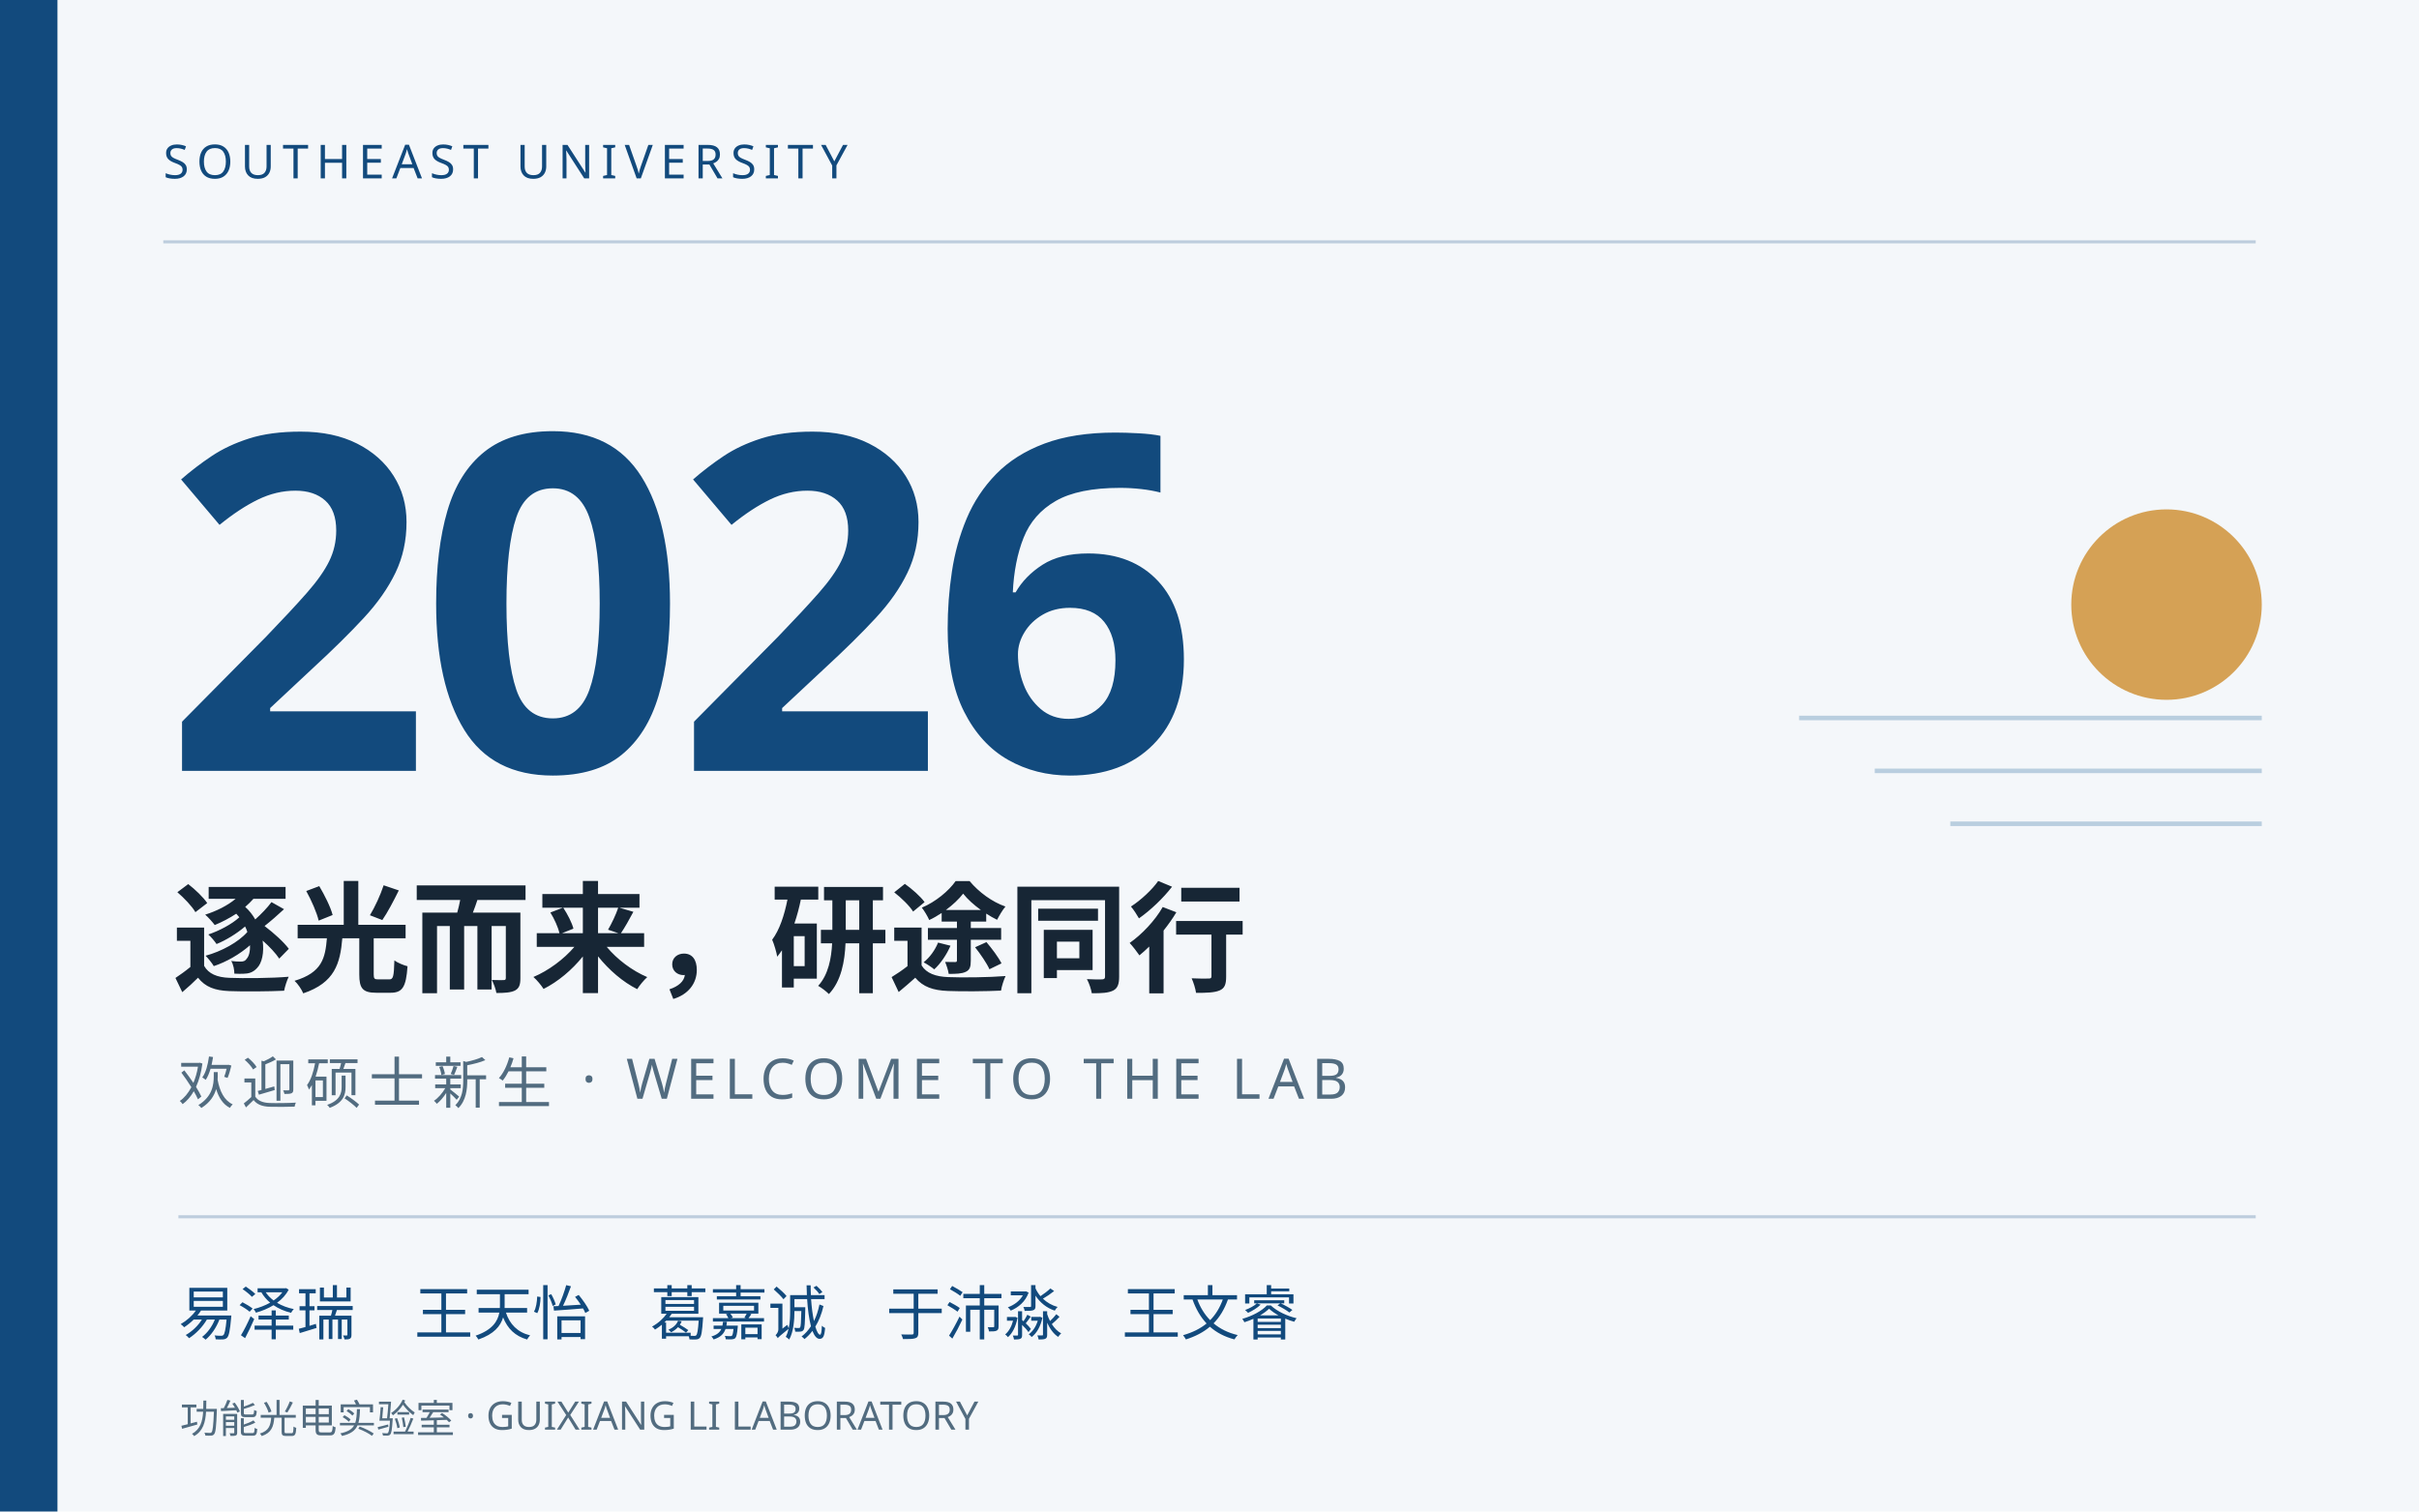
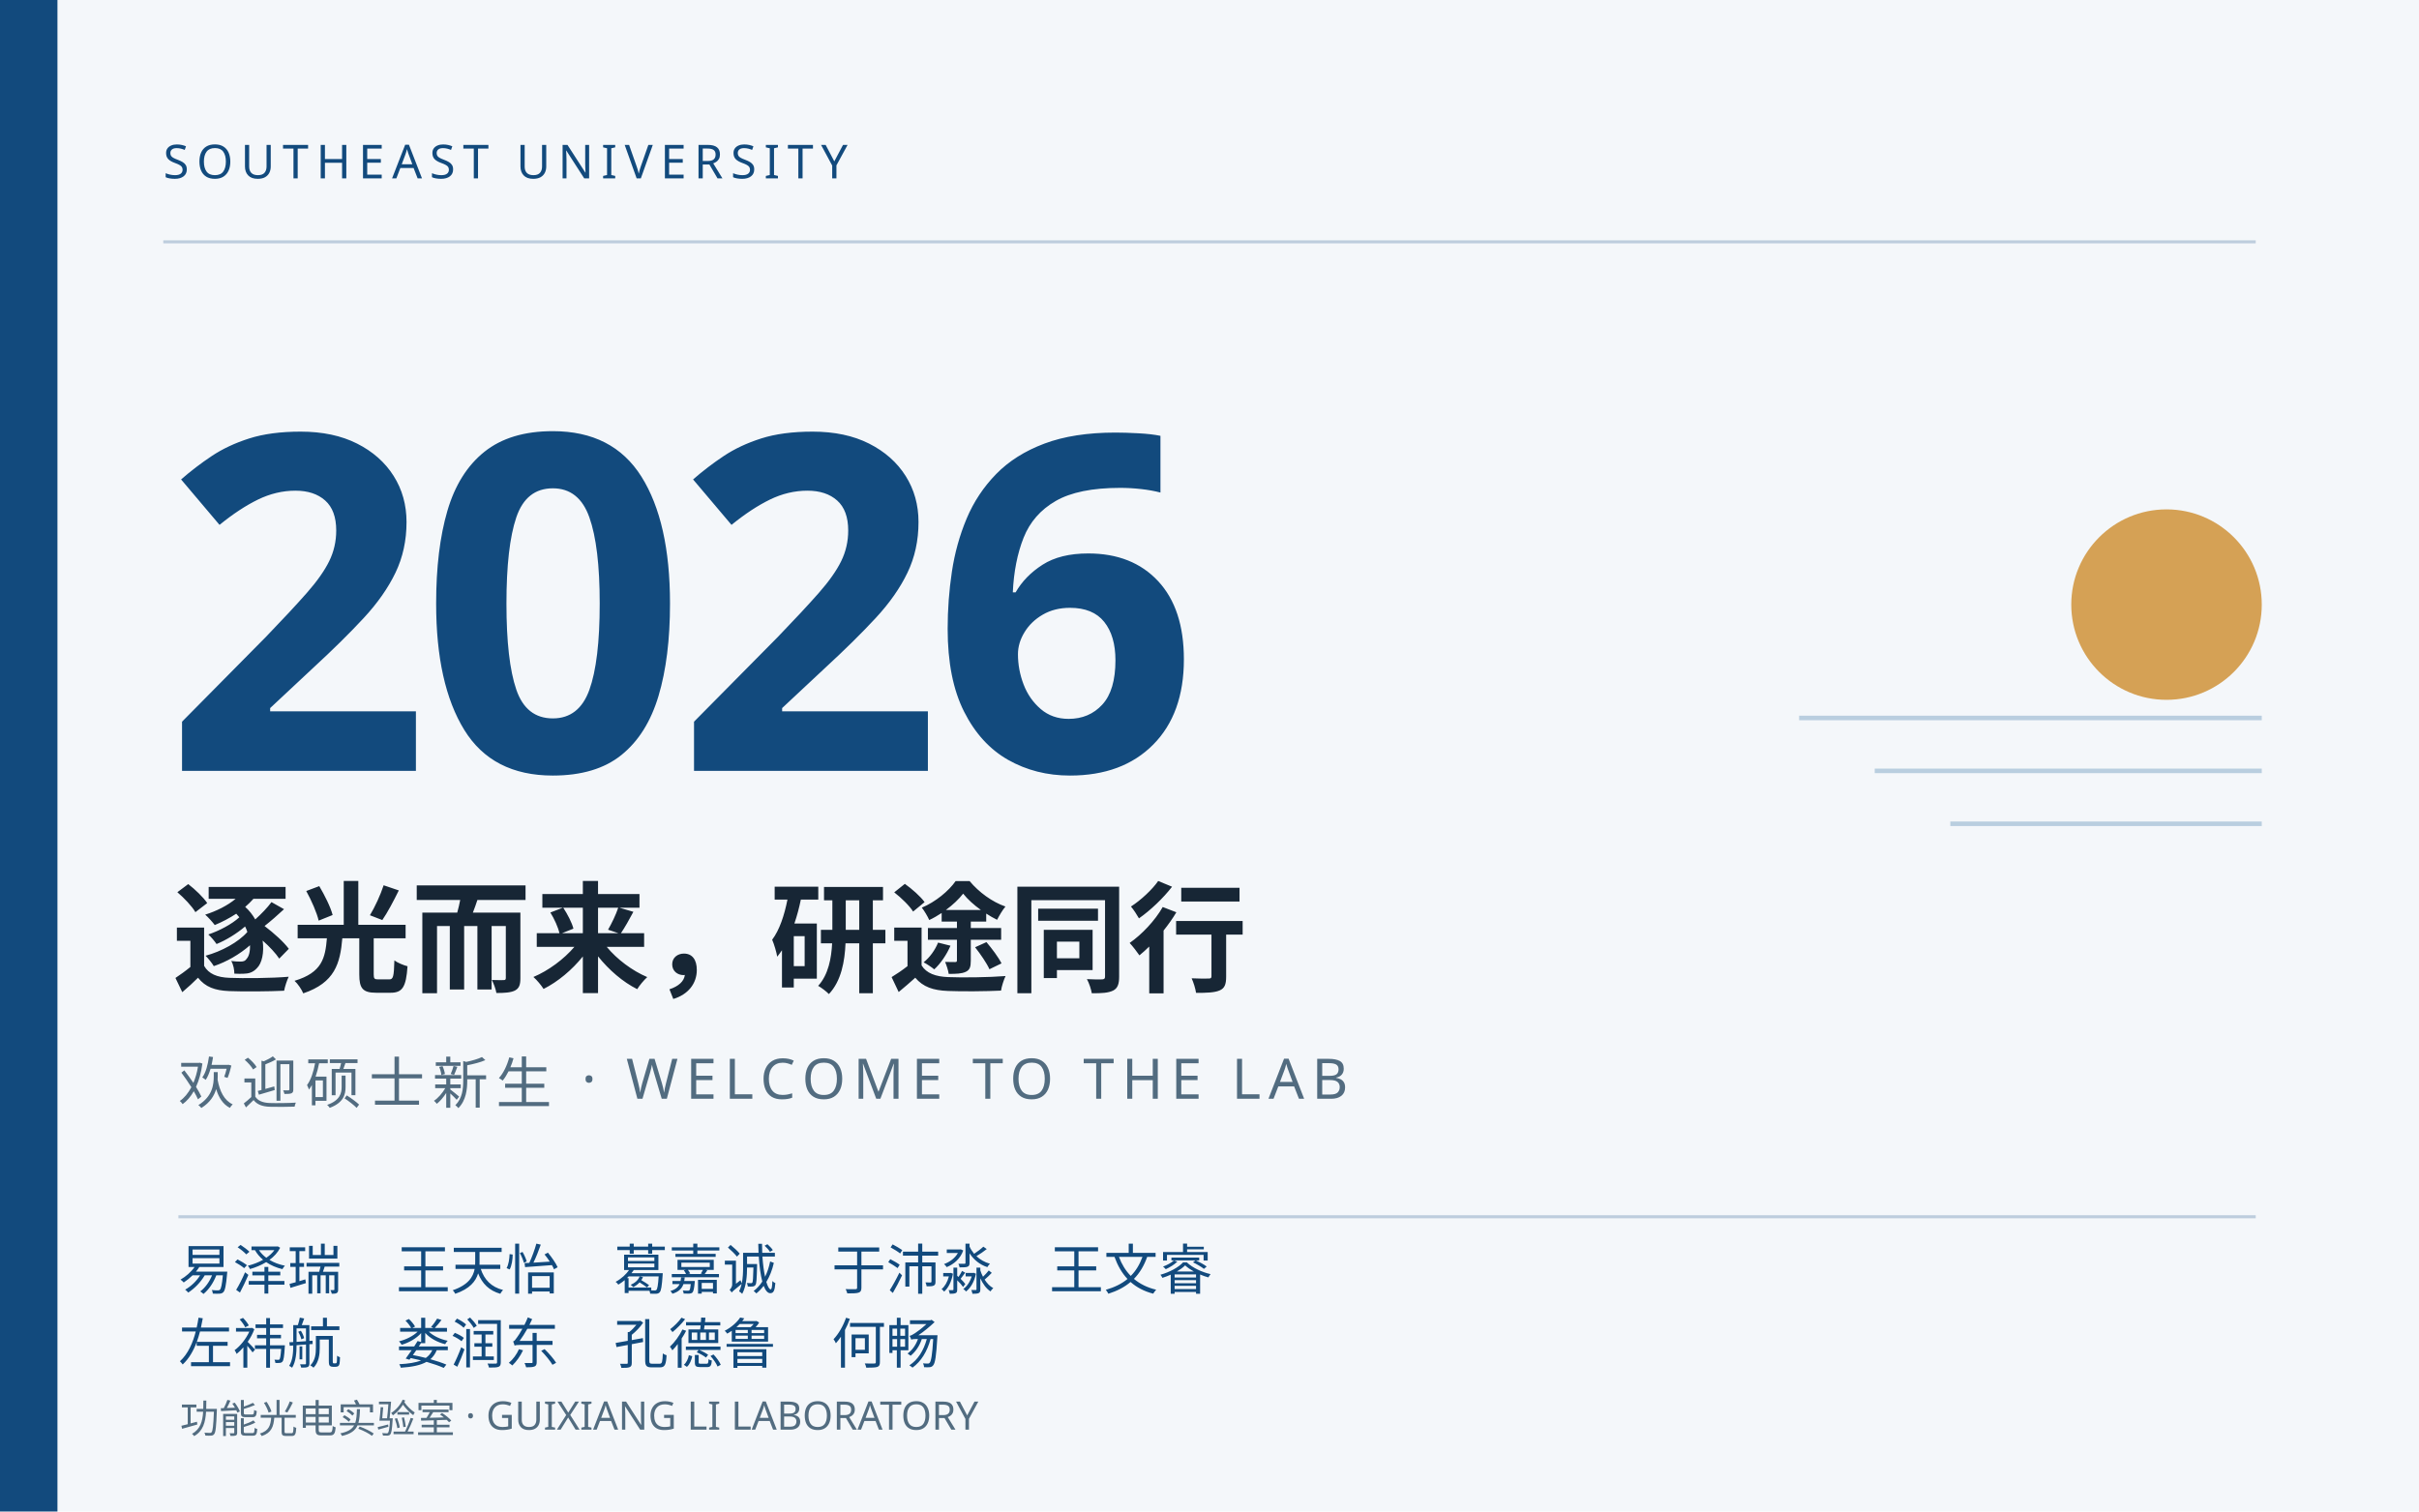
<svg xmlns="http://www.w3.org/2000/svg" width="1600" height="1000" viewBox="0 0 1600 1000">
  <rect width="1600" height="1000" fill="#f4f7fa" />
  <rect width="38" height="1000" fill="#124a7d" />
  <path d="M108 160H1492" stroke="#bdcddd" stroke-width="2" />
  <g font-family="Microsoft YaHei, PingFang SC, sans-serif">
    <text x="108" y="118" fill="#124a7d" font-size="31" letter-spacing="5">SOUTHEAST UNIVERSITY</text>
    <text x="108" y="510" fill="#124a7d" font-size="310" font-weight="700" letter-spacing="-8">2026</text>
    <text x="114" y="650" fill="#172635" font-size="79" font-weight="700">逐光而来，研途同行</text>
    <text x="118" y="730" fill="#526c80" font-size="37" letter-spacing="5">欢迎硕士新生 · WELCOME TO THE LAB</text>
    <path d="M118 805H1492" stroke="#bdcddd" stroke-width="2" />
-     <text x="118" y="883" fill="#124a7d" font-size="39">易泽瑞　王天怡　葛嘉诚　于沛淼　王文睿</text>
+     <text x="118" y="853" fill="#124a7d" font-size="36">易泽瑞　王天怡　葛嘉诚　于沛淼　王文睿</text>
+     <text x="118" y="902" fill="#124a7d" font-size="36">左祎航　娄润东　孔德鲁　何畅</text>
    <text x="119" y="948" fill="#526c80" font-size="26">功能光电实验室 · GUIXIANG LI LABORATORY</text>
  </g>
  <circle cx="1433" cy="400" r="63" fill="#d5a155" />
  <path d="M1190 475h306M1240 510h256M1290 545h206" stroke="#b9cedf" stroke-width="3" />
</svg>
